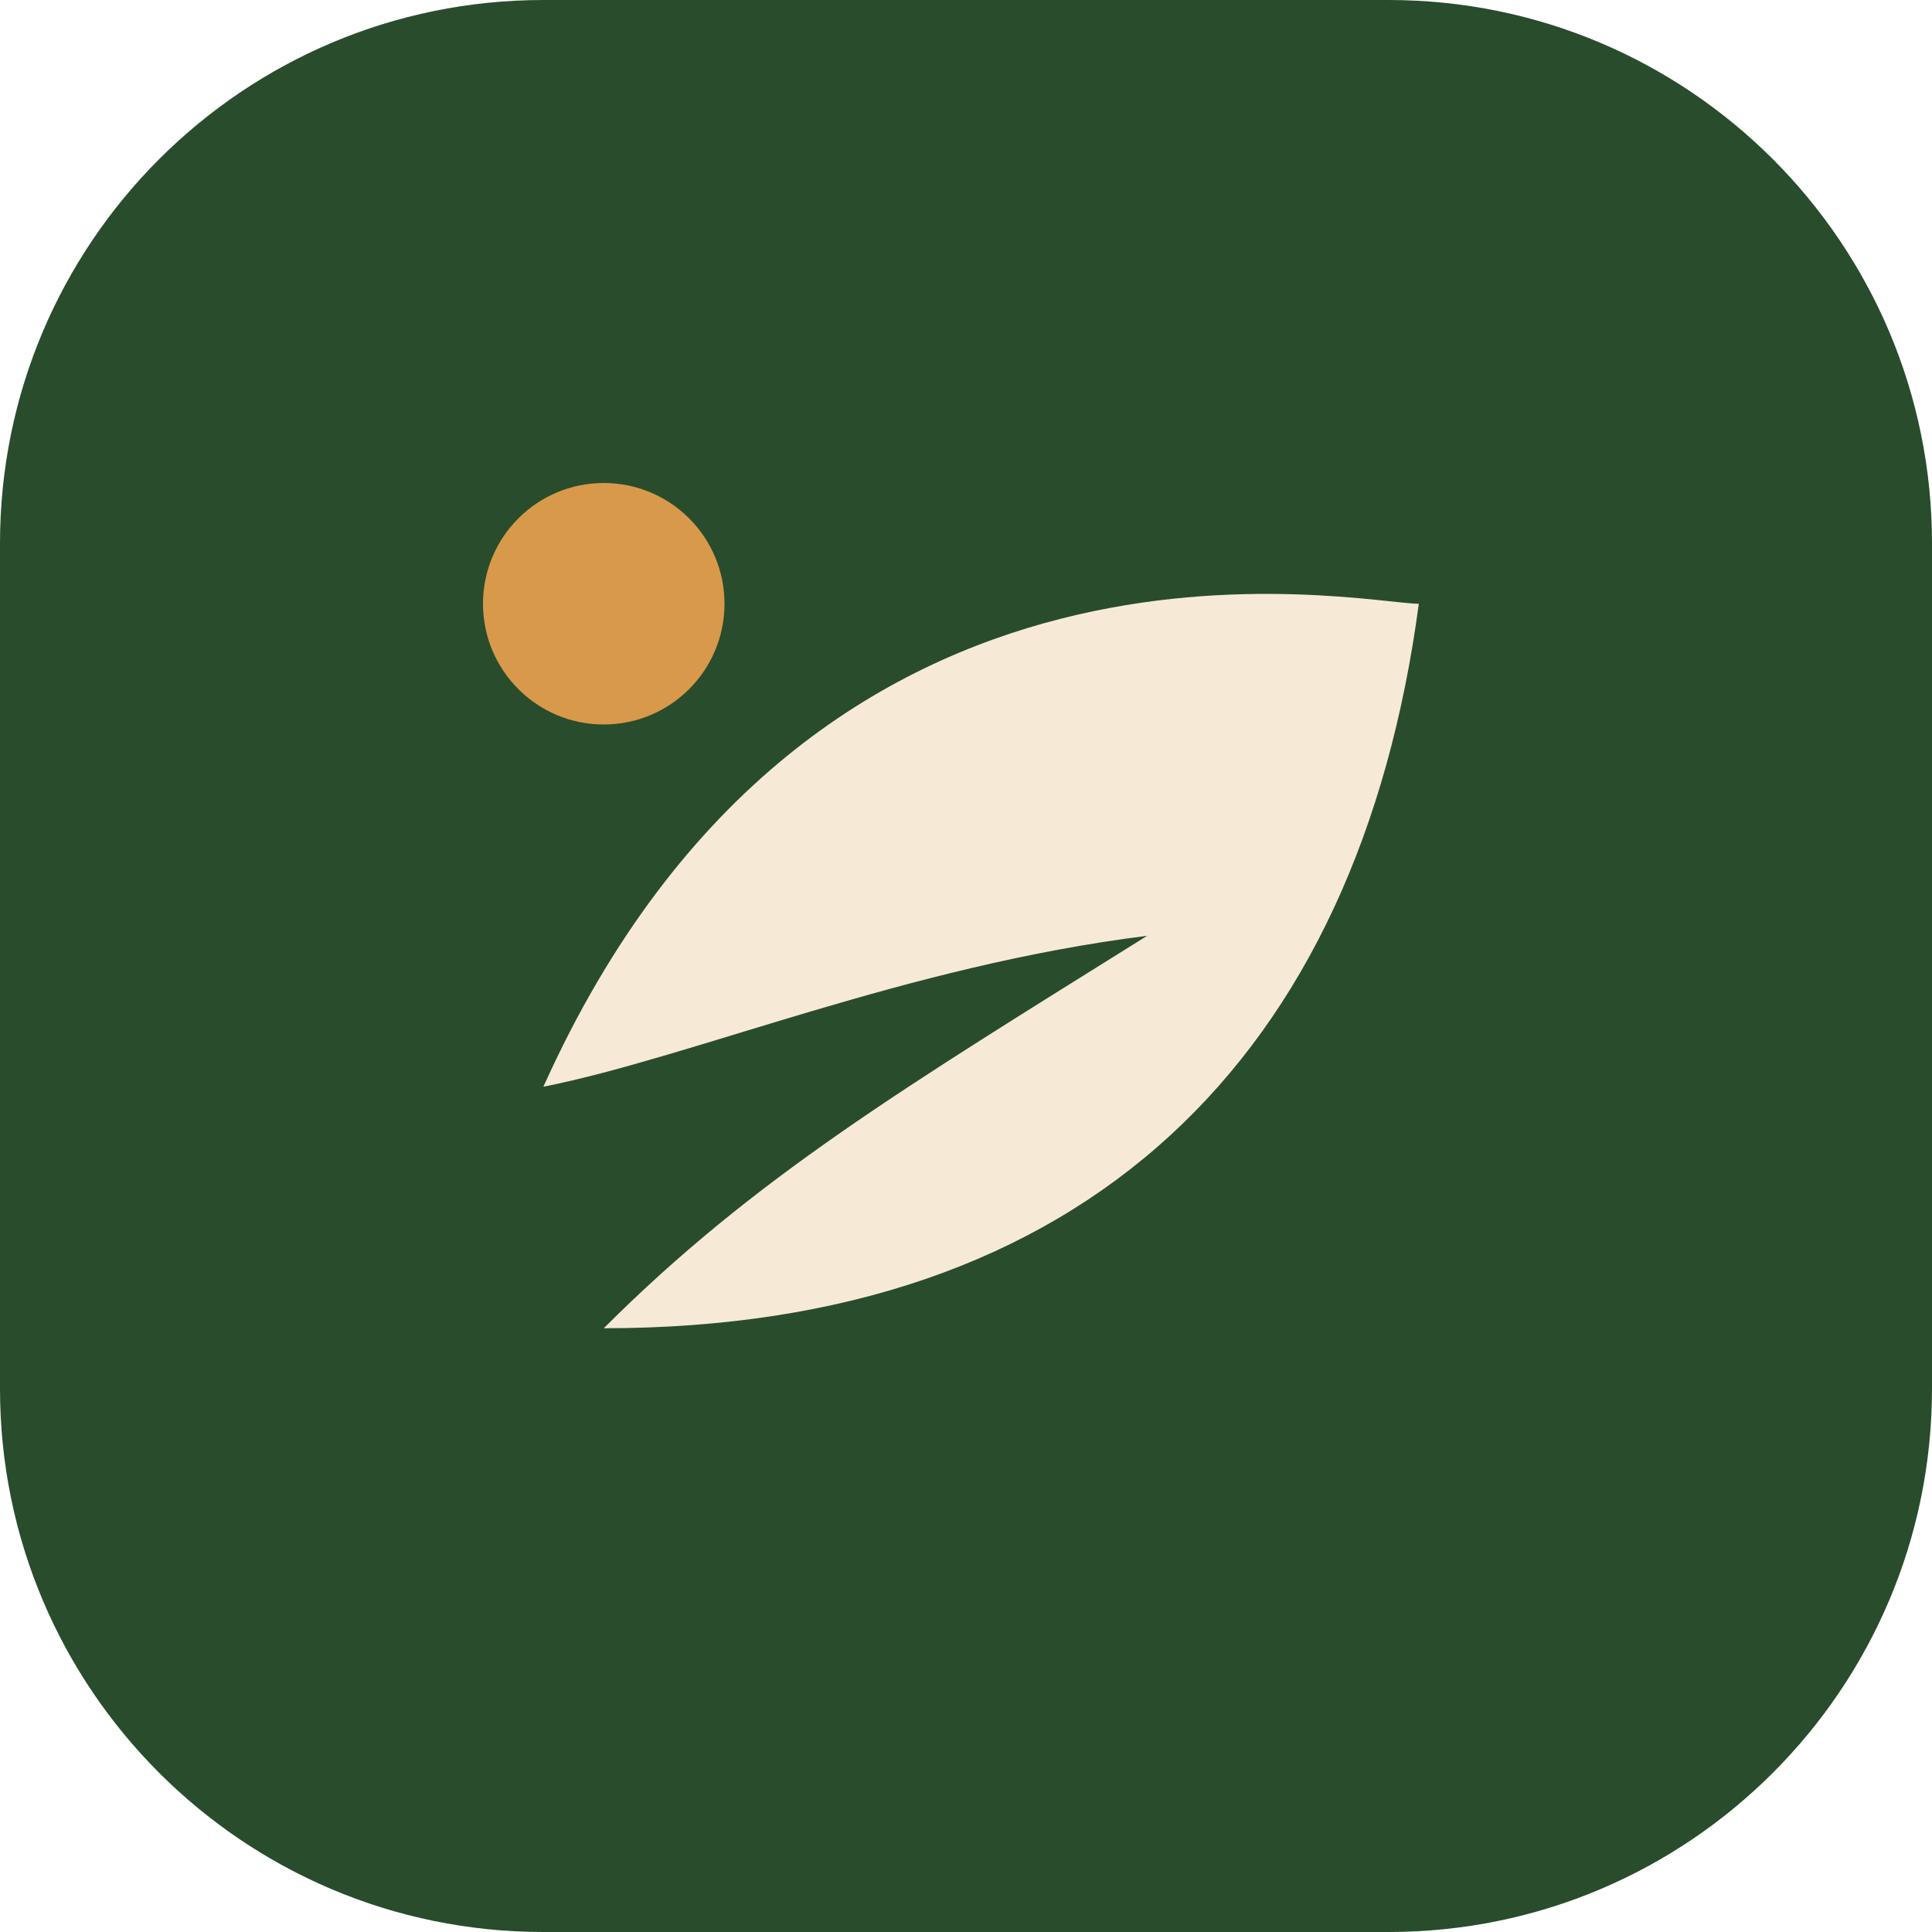
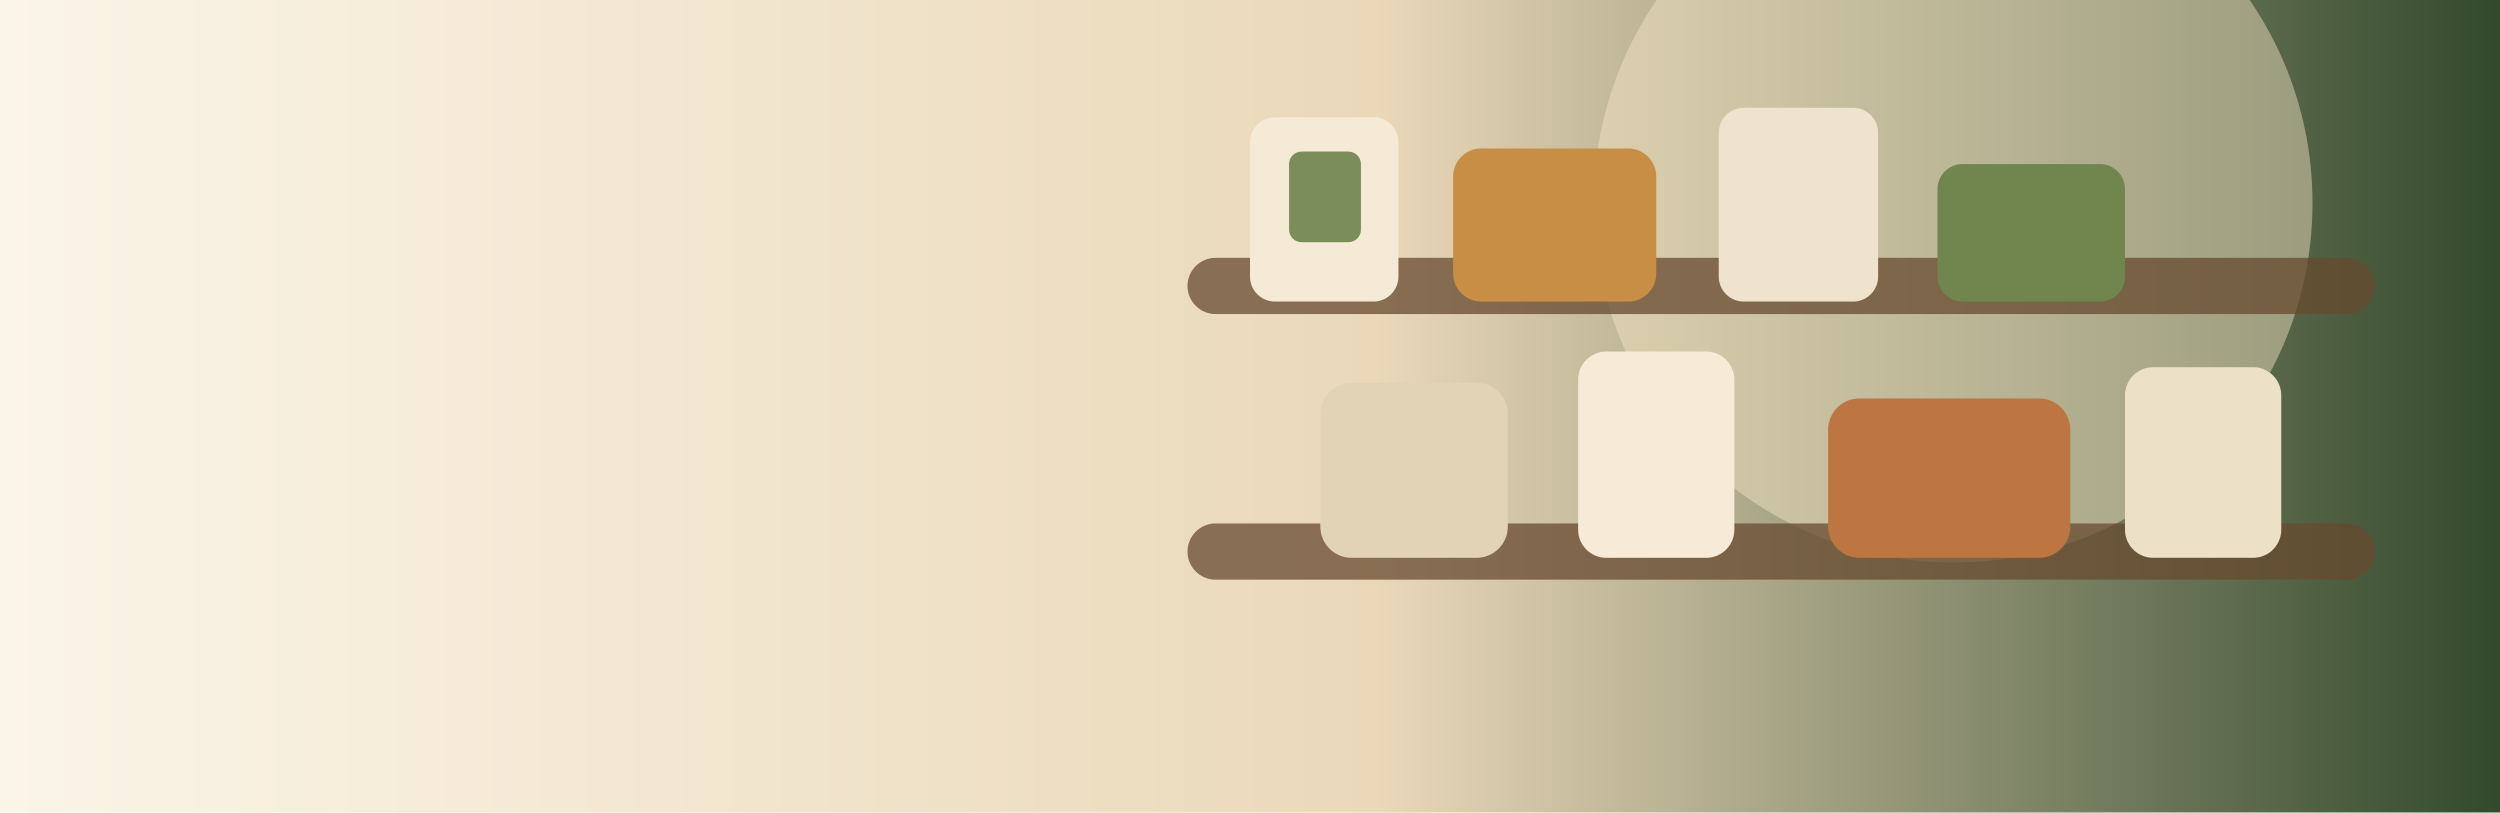
- <svg xmlns="http://www.w3.org/2000/svg" viewBox="0 0 64 64">
-   <rect width="64" height="64" rx="18" fill="#294c2c" />
-   <path d="M18 36c9-20 27-16 29-16-2 15-11 24-27 24 5-5 10-8 18-13-8 1-15 4-20 5z" fill="#f6ead6" />
-   <circle cx="20" cy="20" r="4" fill="#d8994b" />
+ <svg xmlns="http://www.w3.org/2000/svg" viewBox="0 0 1600 520" role="img" aria-label="Scaffale di prodotti gluten free">
+   <defs>
+     <linearGradient id="a" x1="0" x2="1">
+       <stop stop-color="#fbf5e8" />
+       <stop offset=".55" stop-color="#ead8b9" />
+       <stop offset="1" stop-color="#31482b" />
+     </linearGradient>
+   </defs>
+   <rect width="1600" height="520" fill="url(#a)" />
+   <circle cx="1250" cy="130" r="230" fill="#f7e6c6" opacity=".45" />
+   <g transform="translate(760 75)">
+     <rect x="0" y="90" width="760" height="36" rx="18" fill="#67492f" opacity=".75" />
+     <rect x="0" y="260" width="760" height="36" rx="18" fill="#67492f" opacity=".75" />
+     <rect x="40" y="0" width="95" height="118" rx="16" fill="#f5ead6" />
+     <rect x="65" y="22" width="46" height="58" rx="8" fill="#7b8d59" />
+     <rect x="170" y="20" width="130" height="98" rx="18" fill="#c98e46" />
+     <rect x="340" y="-6" width="102" height="124" rx="16" fill="#f0e3cd" />
+     <rect x="480" y="30" width="120" height="88" rx="16" fill="#71864f" />
+     <rect x="85" y="170" width="120" height="112" rx="20" fill="#e3d3b6" />
+     <rect x="250" y="150" width="100" height="132" rx="18" fill="#f7ebd7" />
+     <rect x="410" y="180" width="155" height="102" rx="20" fill="#bd7641" />
+     <rect x="600" y="160" width="100" height="122" rx="18" fill="#ece0c6" />
+   </g>
</svg>
